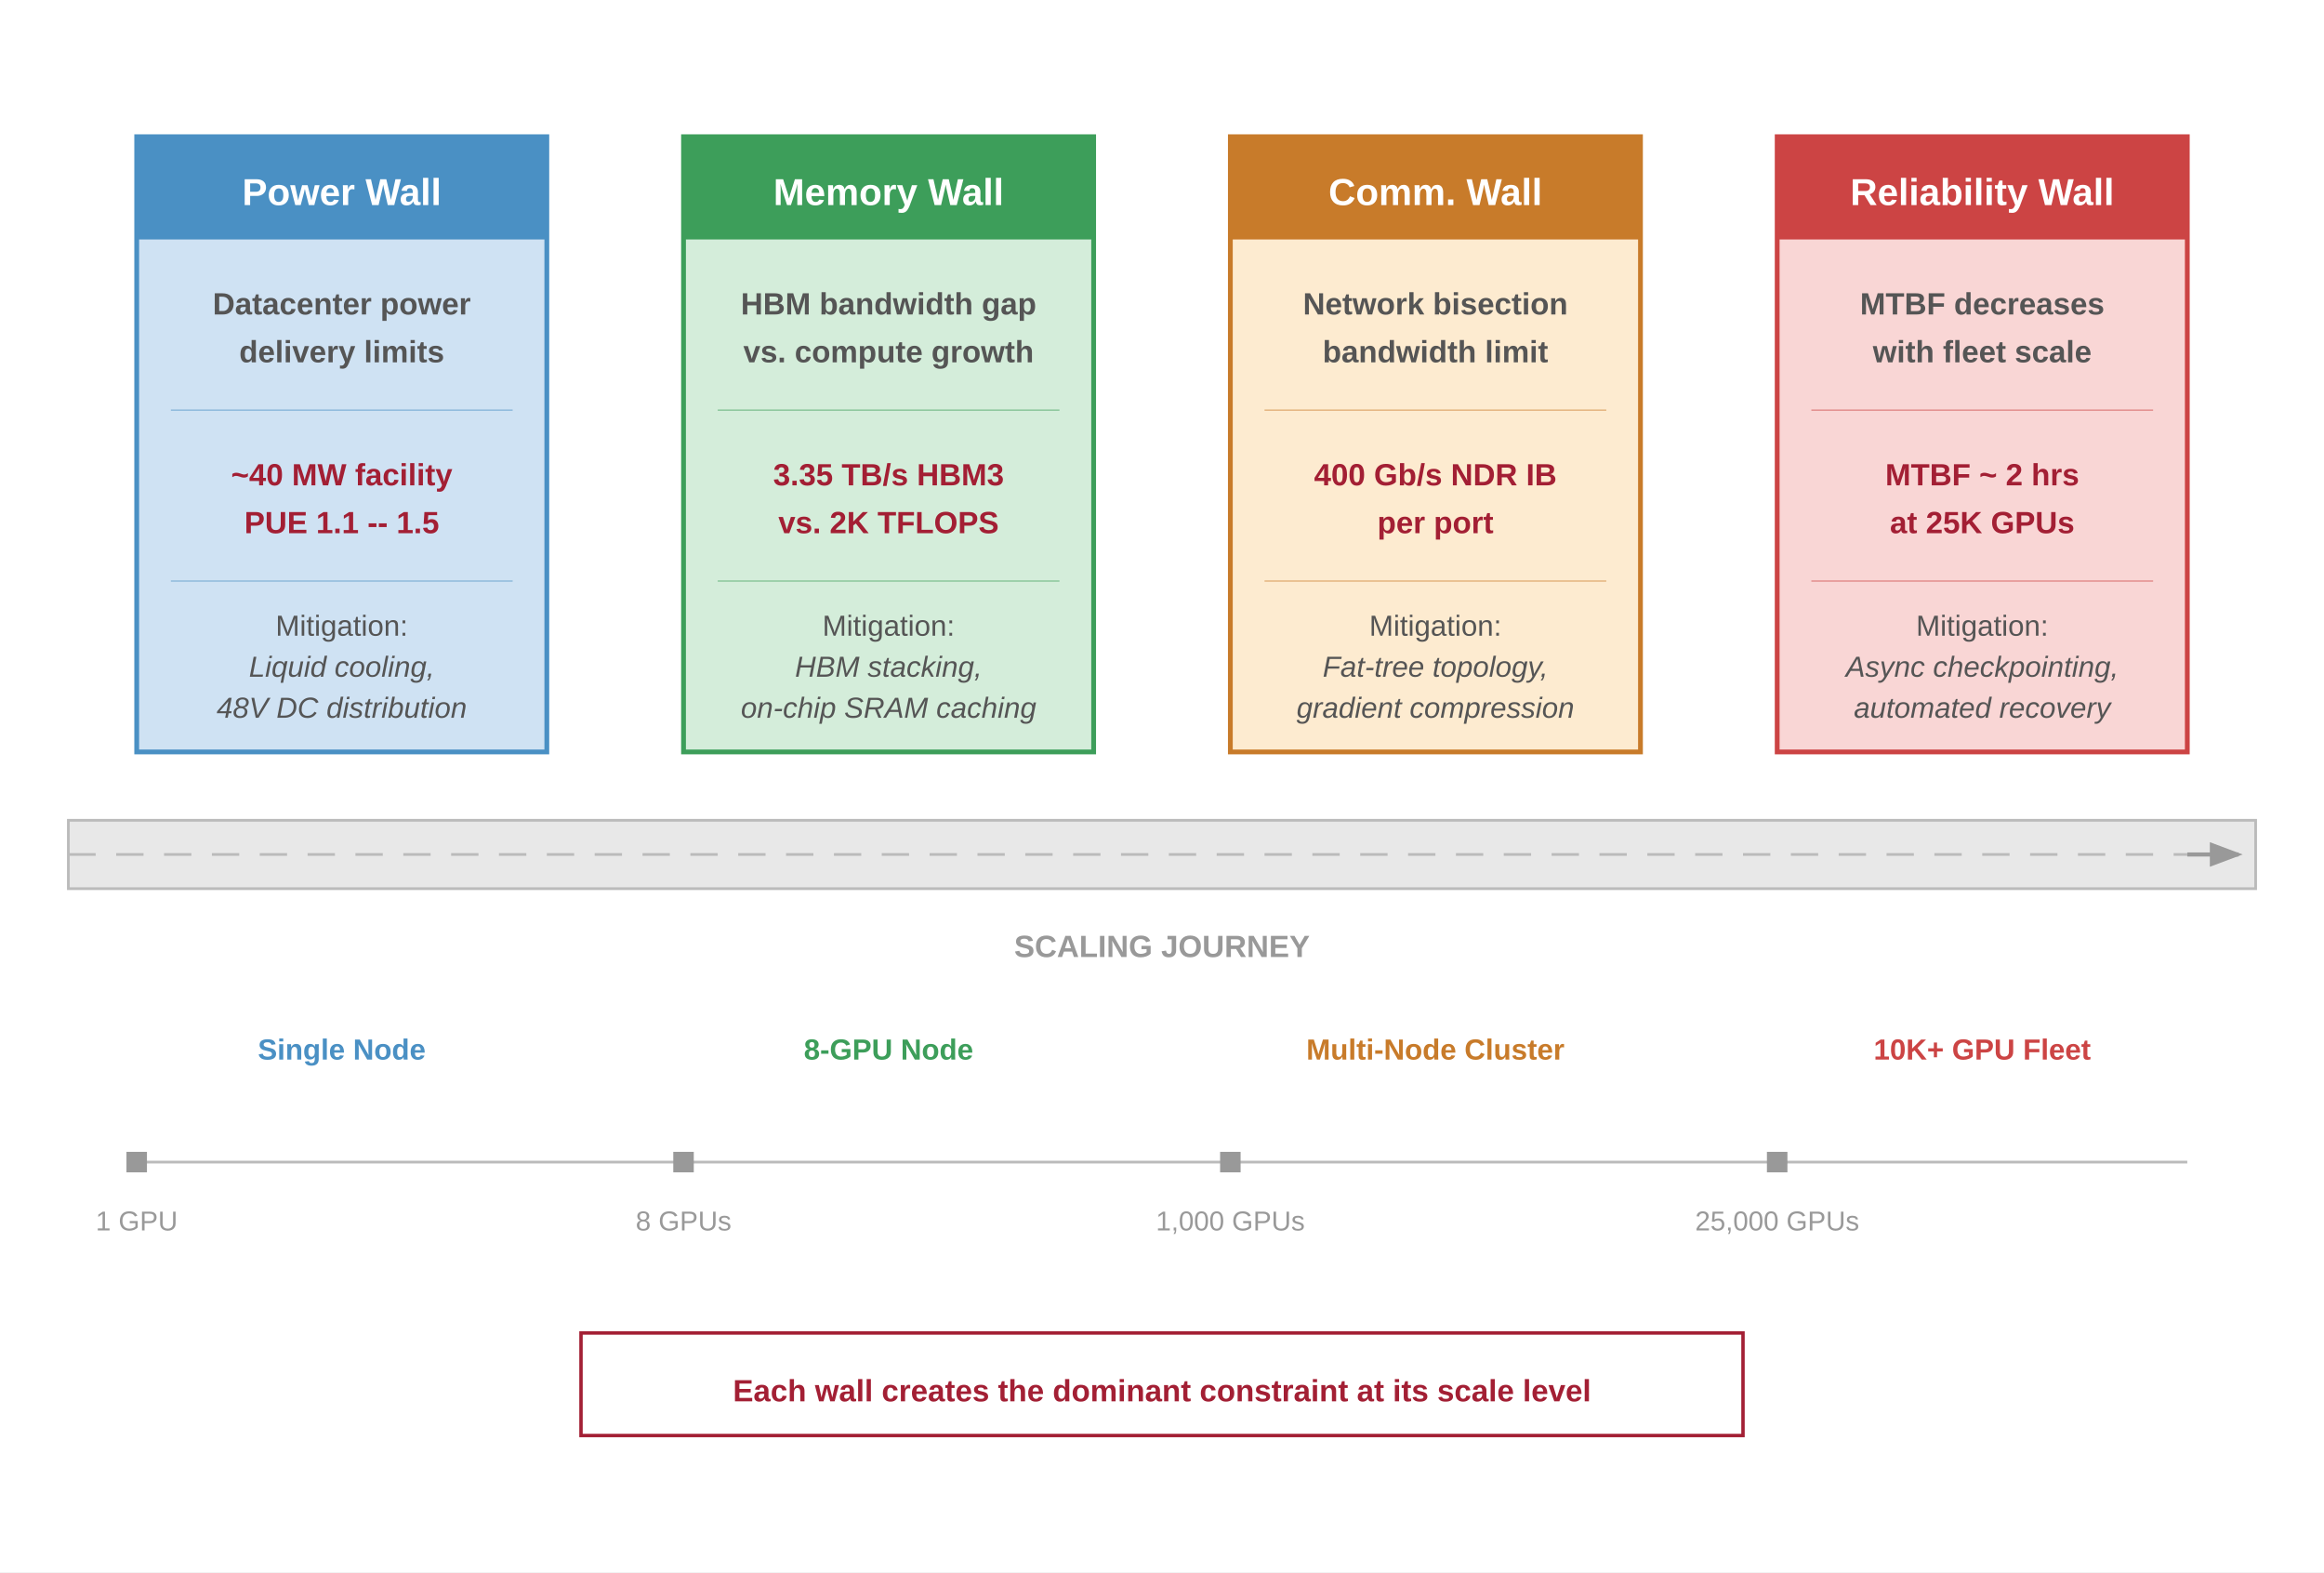
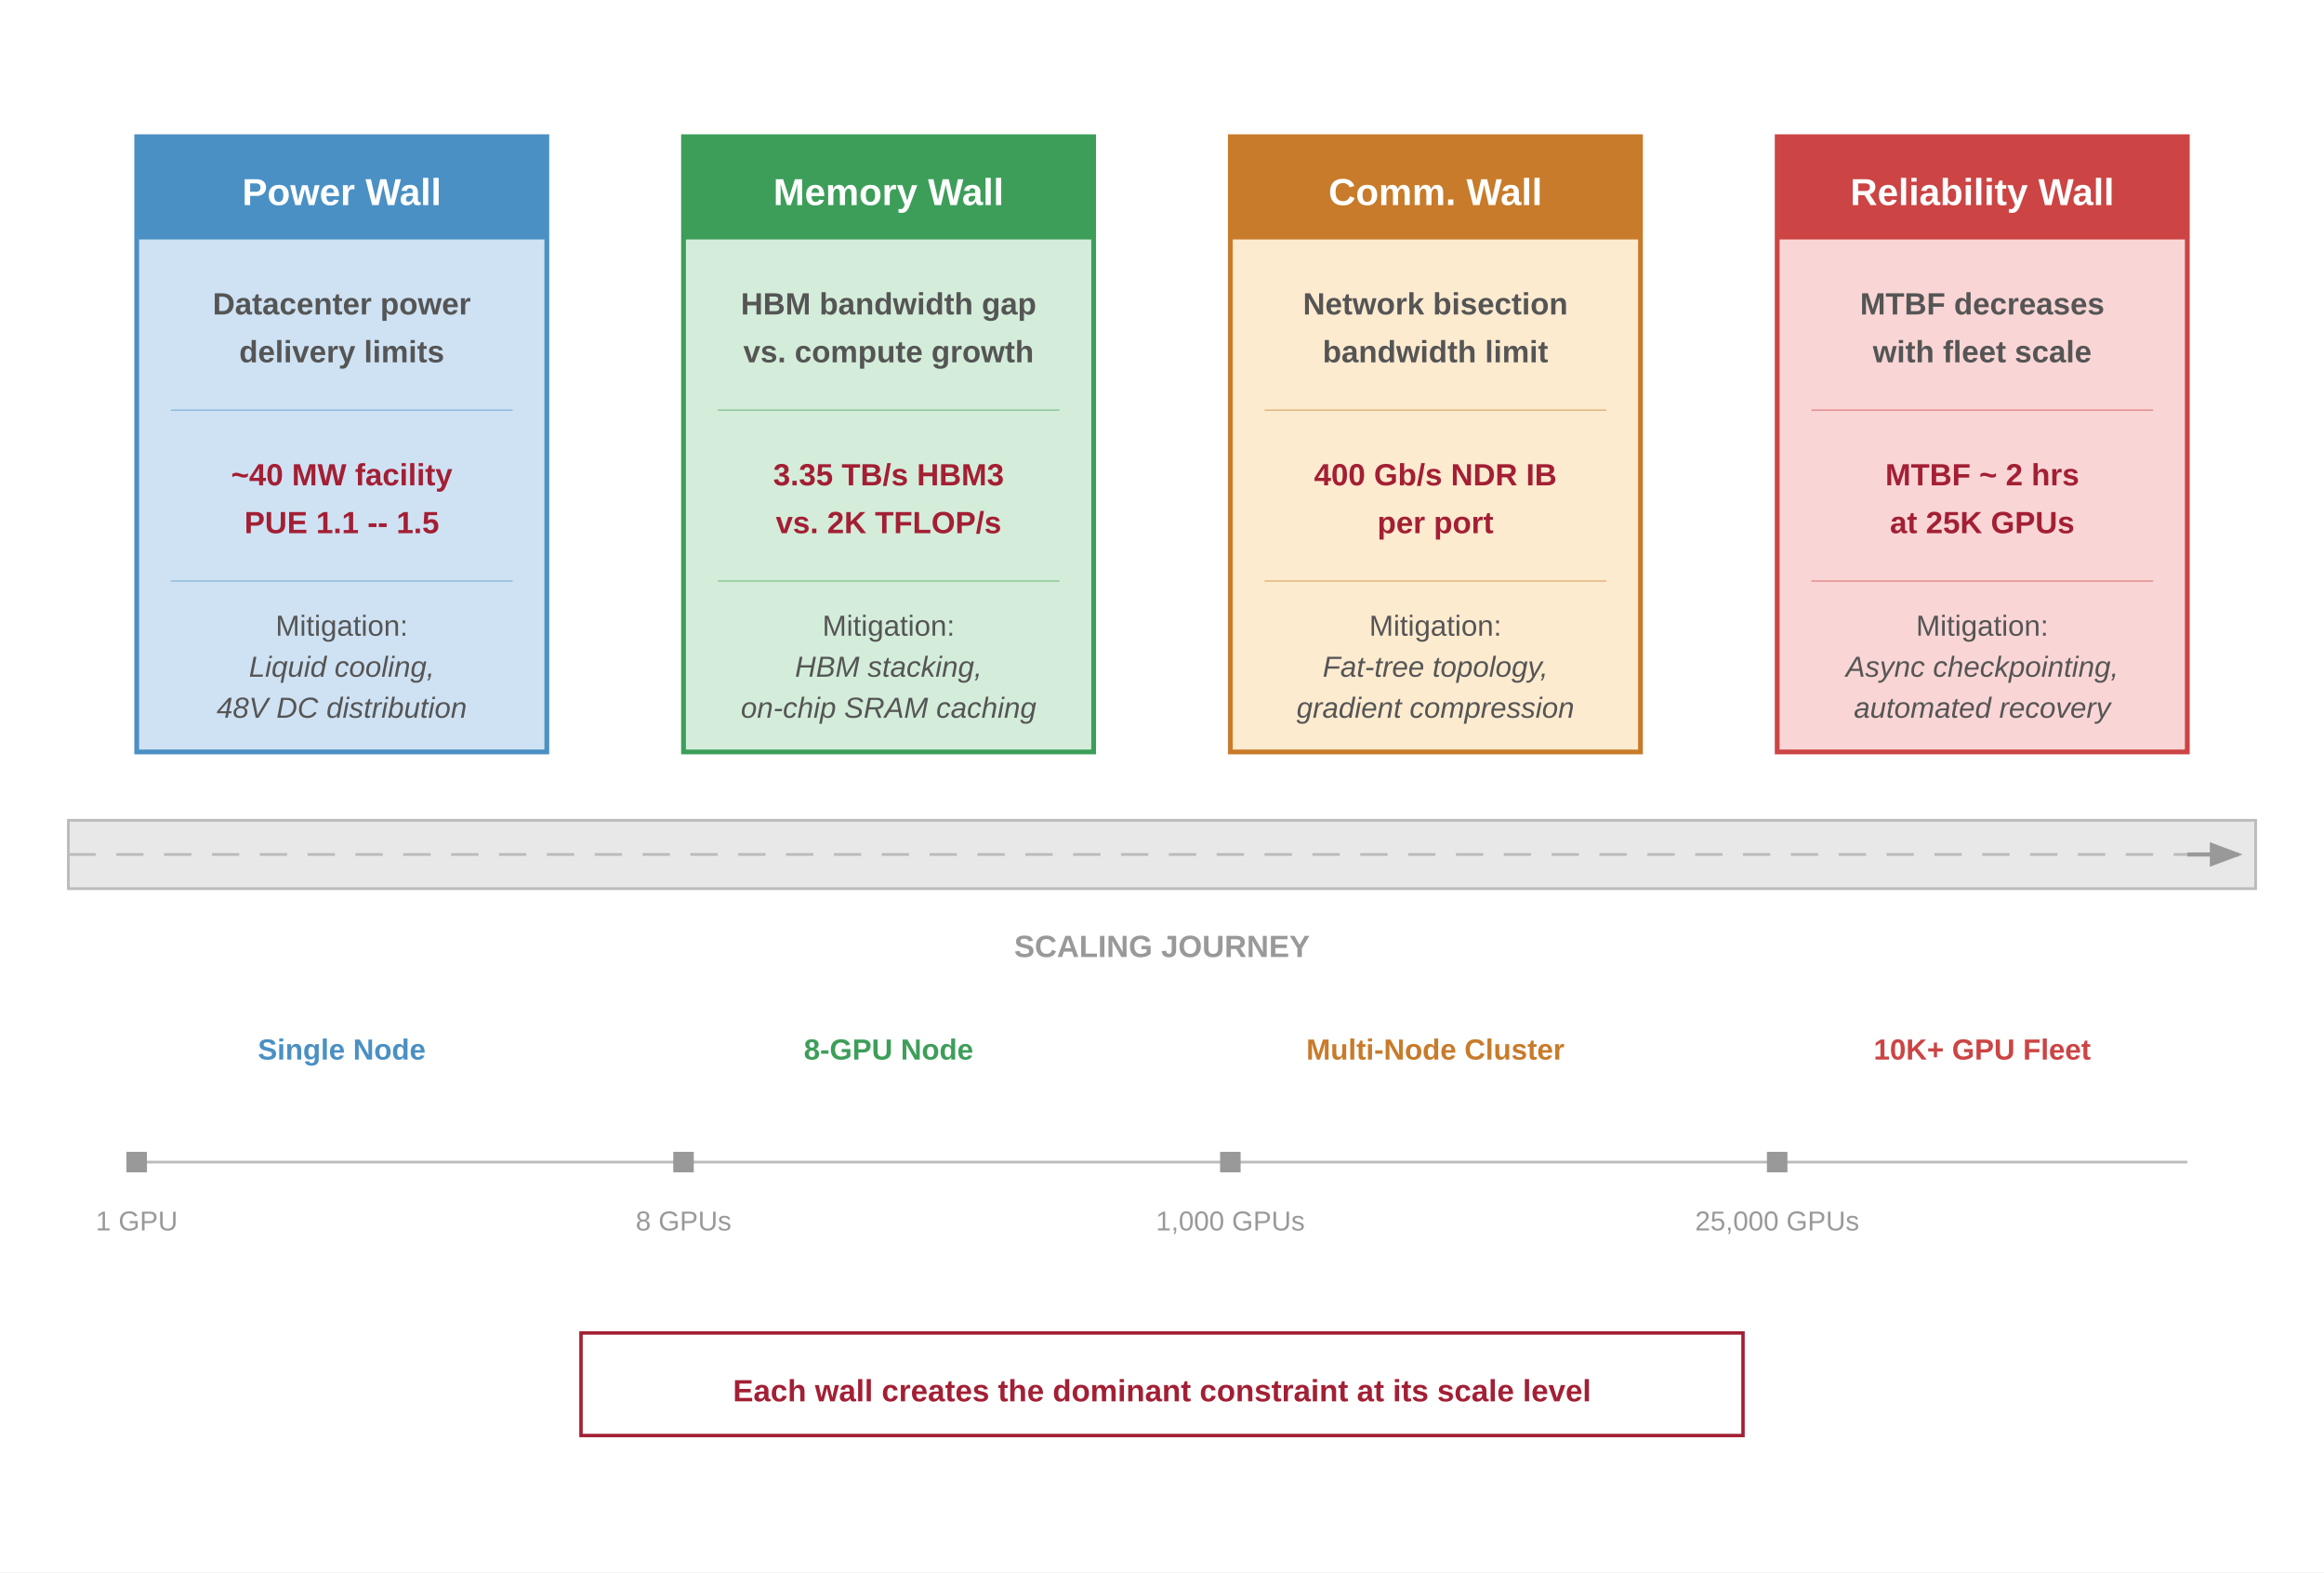
<svg xmlns="http://www.w3.org/2000/svg" font-family="Arial, Helvetica, sans-serif" viewBox="0 0 680 460">
  <defs>
    <marker id="road-arr" markerWidth="8" markerHeight="6" refX="7" refY="3" orient="auto">
      <path d="M0,0 L8,3 L0,6 Z" fill="#999" />
    </marker>
  </defs>
  <rect width="680" height="460" fill="#fff" />
  <rect x="20" y="240" width="640" height="20" fill="#e8e8e8" stroke="#bbb" stroke-width="0.8" />
  <line x1="20" y1="250" x2="640" y2="250" stroke="#bbb" stroke-width="0.8" stroke-dasharray="8,6" />
  <line x1="640" y1="250" x2="655" y2="250" stroke="#999" stroke-width="1.2" marker-end="url(#road-arr)" />
  <text x="340" y="280" text-anchor="middle" font-size="9" fill="#999" font-weight="600">SCALING JOURNEY</text>
  <g transform="translate(40, 40)">
    <rect x="0" y="0" width="120" height="180" fill="#cfe2f3" />
    <rect x="0" y="0" width="120" height="30" fill="#4a90c4" />
    <rect x="0" y="10" width="120" height="20" fill="#4a90c4" />
    <rect x="0" y="0" width="120" height="180" fill="none" stroke="#4a90c4" stroke-width="1.4" />
    <text x="60" y="20" text-anchor="middle" font-size="11" font-weight="700" fill="#fff">Power Wall</text>
    <text x="60" y="52" text-anchor="middle" font-size="9" fill="#555" font-weight="600">Datacenter power</text>
    <text x="60" y="66" text-anchor="middle" font-size="9" fill="#555" font-weight="600">delivery limits</text>
    <line x1="10" y1="80" x2="110" y2="80" stroke="#4a90c4" stroke-width="0.4" opacity="0.5" />
    <text x="60" y="102" text-anchor="middle" font-size="9" fill="#a31f34" font-weight="700">~40 MW facility</text>
    <text x="60" y="116" text-anchor="middle" font-size="9" fill="#a31f34" font-weight="700">PUE 1.1 -- 1.5</text>
    <line x1="10" y1="130" x2="110" y2="130" stroke="#4a90c4" stroke-width="0.4" opacity="0.5" />
    <text x="60" y="146" text-anchor="middle" font-size="8.5" fill="#555">Mitigation:</text>
    <text x="60" y="158" text-anchor="middle" font-size="8.5" fill="#555" font-style="italic">Liquid cooling,</text>
    <text x="60" y="170" text-anchor="middle" font-size="8.5" fill="#555" font-style="italic">48V DC distribution</text>
  </g>
  <g transform="translate(200, 40)">
    <rect x="0" y="0" width="120" height="180" fill="#d4edda" />
    <rect x="0" y="0" width="120" height="30" fill="#3d9e5a" />
    <rect x="0" y="10" width="120" height="20" fill="#3d9e5a" />
    <rect x="0" y="0" width="120" height="180" fill="none" stroke="#3d9e5a" stroke-width="1.4" />
    <text x="60" y="20" text-anchor="middle" font-size="11" font-weight="700" fill="#fff">Memory Wall</text>
    <text x="60" y="52" text-anchor="middle" font-size="9" fill="#555" font-weight="600">HBM bandwidth gap</text>
    <text x="60" y="66" text-anchor="middle" font-size="9" fill="#555" font-weight="600">vs. compute growth</text>
    <line x1="10" y1="80" x2="110" y2="80" stroke="#3d9e5a" stroke-width="0.4" opacity="0.5" />
    <text x="60" y="102" text-anchor="middle" font-size="9" fill="#a31f34" font-weight="700">3.35 TB/s HBM3</text>
-     <text x="60" y="116" text-anchor="middle" font-size="9" fill="#a31f34" font-weight="700">vs. 2K TFLOPS</text>
+     <text x="60" y="116" text-anchor="middle" font-size="9" fill="#a31f34" font-weight="700">vs. 2K TFLOP/s</text>
    <line x1="10" y1="130" x2="110" y2="130" stroke="#3d9e5a" stroke-width="0.4" opacity="0.5" />
    <text x="60" y="146" text-anchor="middle" font-size="8.5" fill="#555">Mitigation:</text>
    <text x="60" y="158" text-anchor="middle" font-size="8.5" fill="#555" font-style="italic">HBM stacking,</text>
    <text x="60" y="170" text-anchor="middle" font-size="8.5" fill="#555" font-style="italic">on-chip SRAM caching</text>
  </g>
  <g transform="translate(360, 40)">
    <rect x="0" y="0" width="120" height="180" fill="#fdebd0" />
    <rect x="0" y="0" width="120" height="30" fill="#c87b2a" />
    <rect x="0" y="10" width="120" height="20" fill="#c87b2a" />
    <rect x="0" y="0" width="120" height="180" fill="none" stroke="#c87b2a" stroke-width="1.4" />
    <text x="60" y="20" text-anchor="middle" font-size="11" font-weight="700" fill="#fff">Comm. Wall</text>
    <text x="60" y="52" text-anchor="middle" font-size="9" fill="#555" font-weight="600">Network bisection</text>
    <text x="60" y="66" text-anchor="middle" font-size="9" fill="#555" font-weight="600">bandwidth limit</text>
    <line x1="10" y1="80" x2="110" y2="80" stroke="#c87b2a" stroke-width="0.4" opacity="0.5" />
    <text x="60" y="102" text-anchor="middle" font-size="9" fill="#a31f34" font-weight="700">400 Gb/s NDR IB</text>
    <text x="60" y="116" text-anchor="middle" font-size="9" fill="#a31f34" font-weight="700">per port</text>
    <line x1="10" y1="130" x2="110" y2="130" stroke="#c87b2a" stroke-width="0.4" opacity="0.5" />
    <text x="60" y="146" text-anchor="middle" font-size="8.5" fill="#555">Mitigation:</text>
    <text x="60" y="158" text-anchor="middle" font-size="8.5" fill="#555" font-style="italic">Fat-tree topology,</text>
    <text x="60" y="170" text-anchor="middle" font-size="8.5" fill="#555" font-style="italic">gradient compression</text>
  </g>
  <g transform="translate(520, 40)">
    <rect x="0" y="0" width="120" height="180" fill="#f9d6d5" />
    <rect x="0" y="0" width="120" height="30" fill="#c44" />
    <rect x="0" y="10" width="120" height="20" fill="#c44" />
    <rect x="0" y="0" width="120" height="180" fill="none" stroke="#c44" stroke-width="1.4" />
    <text x="60" y="20" text-anchor="middle" font-size="11" font-weight="700" fill="#fff">Reliability Wall</text>
    <text x="60" y="52" text-anchor="middle" font-size="9" fill="#555" font-weight="600">MTBF decreases</text>
    <text x="60" y="66" text-anchor="middle" font-size="9" fill="#555" font-weight="600">with fleet scale</text>
    <line x1="10" y1="80" x2="110" y2="80" stroke="#c44" stroke-width="0.4" opacity="0.5" />
    <text x="60" y="102" text-anchor="middle" font-size="9" fill="#a31f34" font-weight="700">MTBF ~ 2 hrs</text>
    <text x="60" y="116" text-anchor="middle" font-size="9" fill="#a31f34" font-weight="700">at 25K GPUs</text>
    <line x1="10" y1="130" x2="110" y2="130" stroke="#c44" stroke-width="0.4" opacity="0.5" />
    <text x="60" y="146" text-anchor="middle" font-size="8.5" fill="#555">Mitigation:</text>
    <text x="60" y="158" text-anchor="middle" font-size="8.5" fill="#555" font-style="italic">Async checkpointing,</text>
    <text x="60" y="170" text-anchor="middle" font-size="8.5" fill="#555" font-style="italic">automated recovery</text>
  </g>
  <text x="100" y="310" text-anchor="middle" font-size="8.5" fill="#4a90c4" font-weight="600">Single Node</text>
  <text x="260" y="310" text-anchor="middle" font-size="8.5" fill="#3d9e5a" font-weight="600">8-GPU Node</text>
  <text x="420" y="310" text-anchor="middle" font-size="8.5" fill="#c87b2a" font-weight="600">Multi-Node Cluster</text>
  <text x="580" y="310" text-anchor="middle" font-size="8.5" fill="#c44" font-weight="600">10K+ GPU Fleet</text>
  <line x1="40" y1="340" x2="640" y2="340" stroke="#bbb" stroke-width="0.8" />
  <rect x="37" y="337" width="6" height="6" fill="#999" />
  <text x="40" y="360" text-anchor="middle" font-size="8" fill="#999">1 GPU</text>
  <rect x="197" y="337" width="6" height="6" fill="#999" />
  <text x="200" y="360" text-anchor="middle" font-size="8" fill="#999">8 GPUs</text>
  <rect x="357" y="337" width="6" height="6" fill="#999" />
  <text x="360" y="360" text-anchor="middle" font-size="8" fill="#999">1,000 GPUs</text>
  <rect x="517" y="337" width="6" height="6" fill="#999" />
  <text x="520" y="360" text-anchor="middle" font-size="8" fill="#999">25,000 GPUs</text>
  <rect x="170" y="390" width="340" height="30" fill="#fff" stroke="#a31f34" stroke-width="1.0" />
  <text x="340" y="410" text-anchor="middle" font-size="9" fill="#a31f34" font-weight="600">Each wall creates the dominant constraint at its scale level</text>
</svg>
